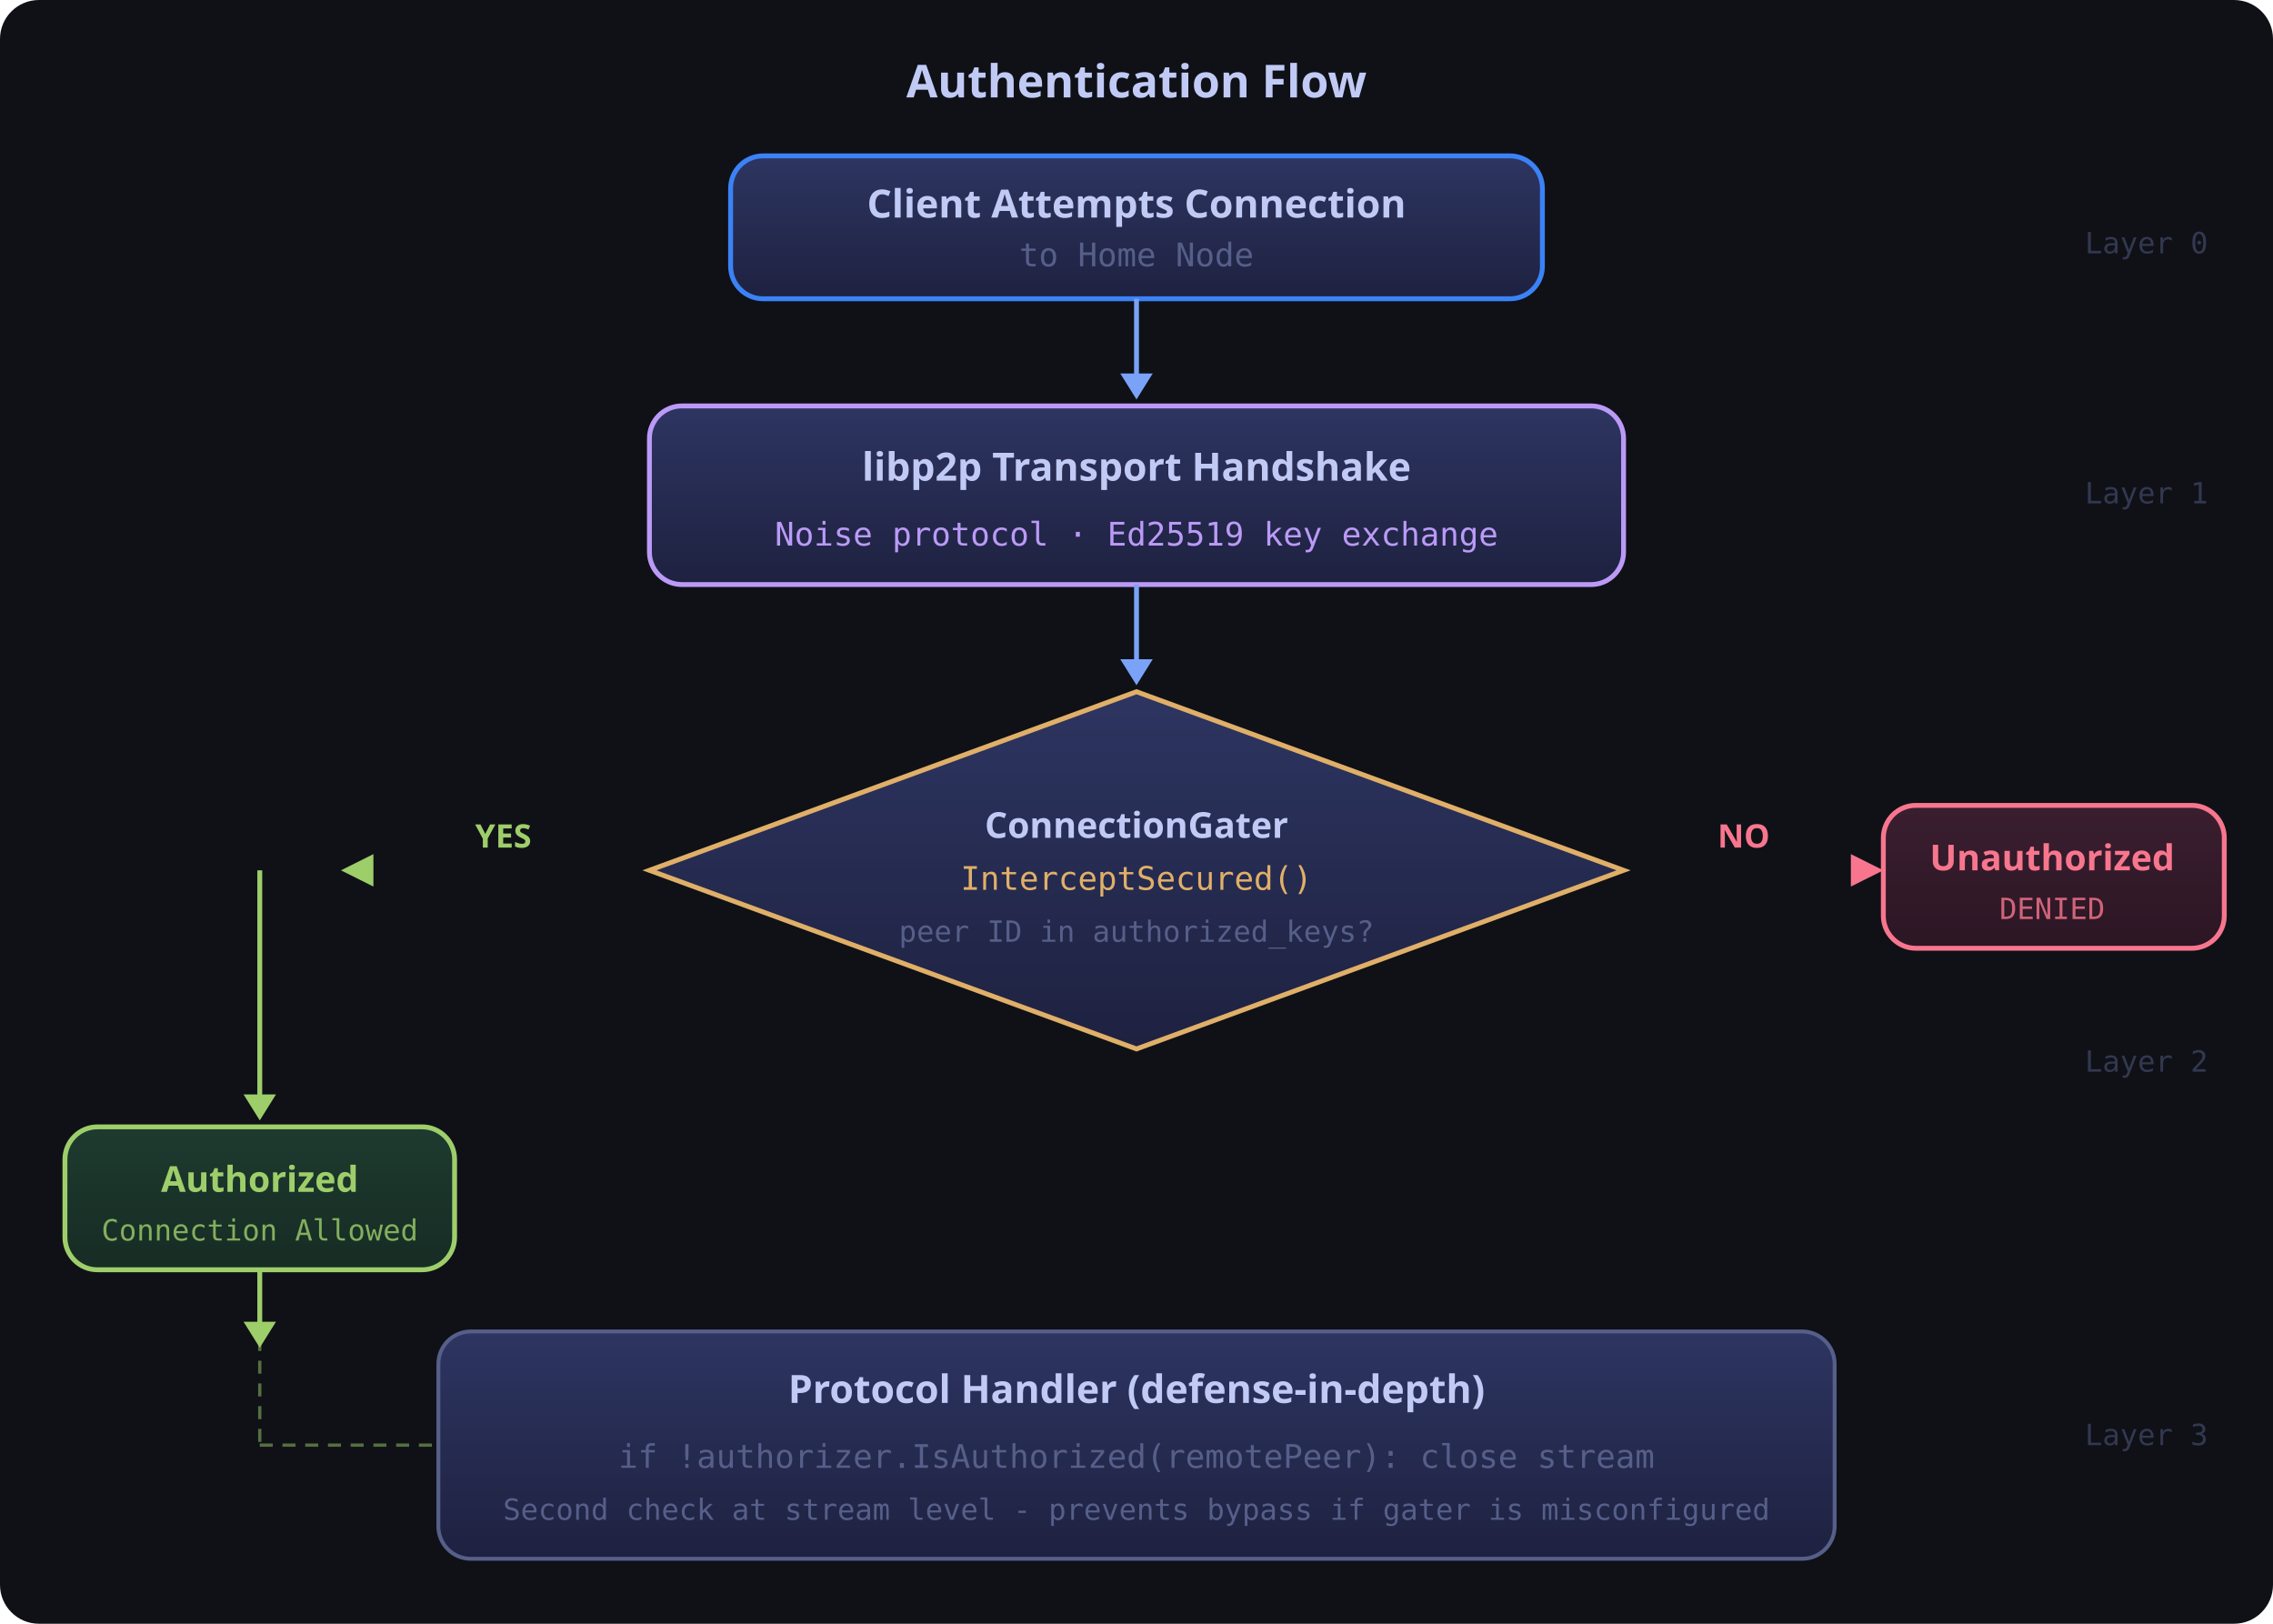
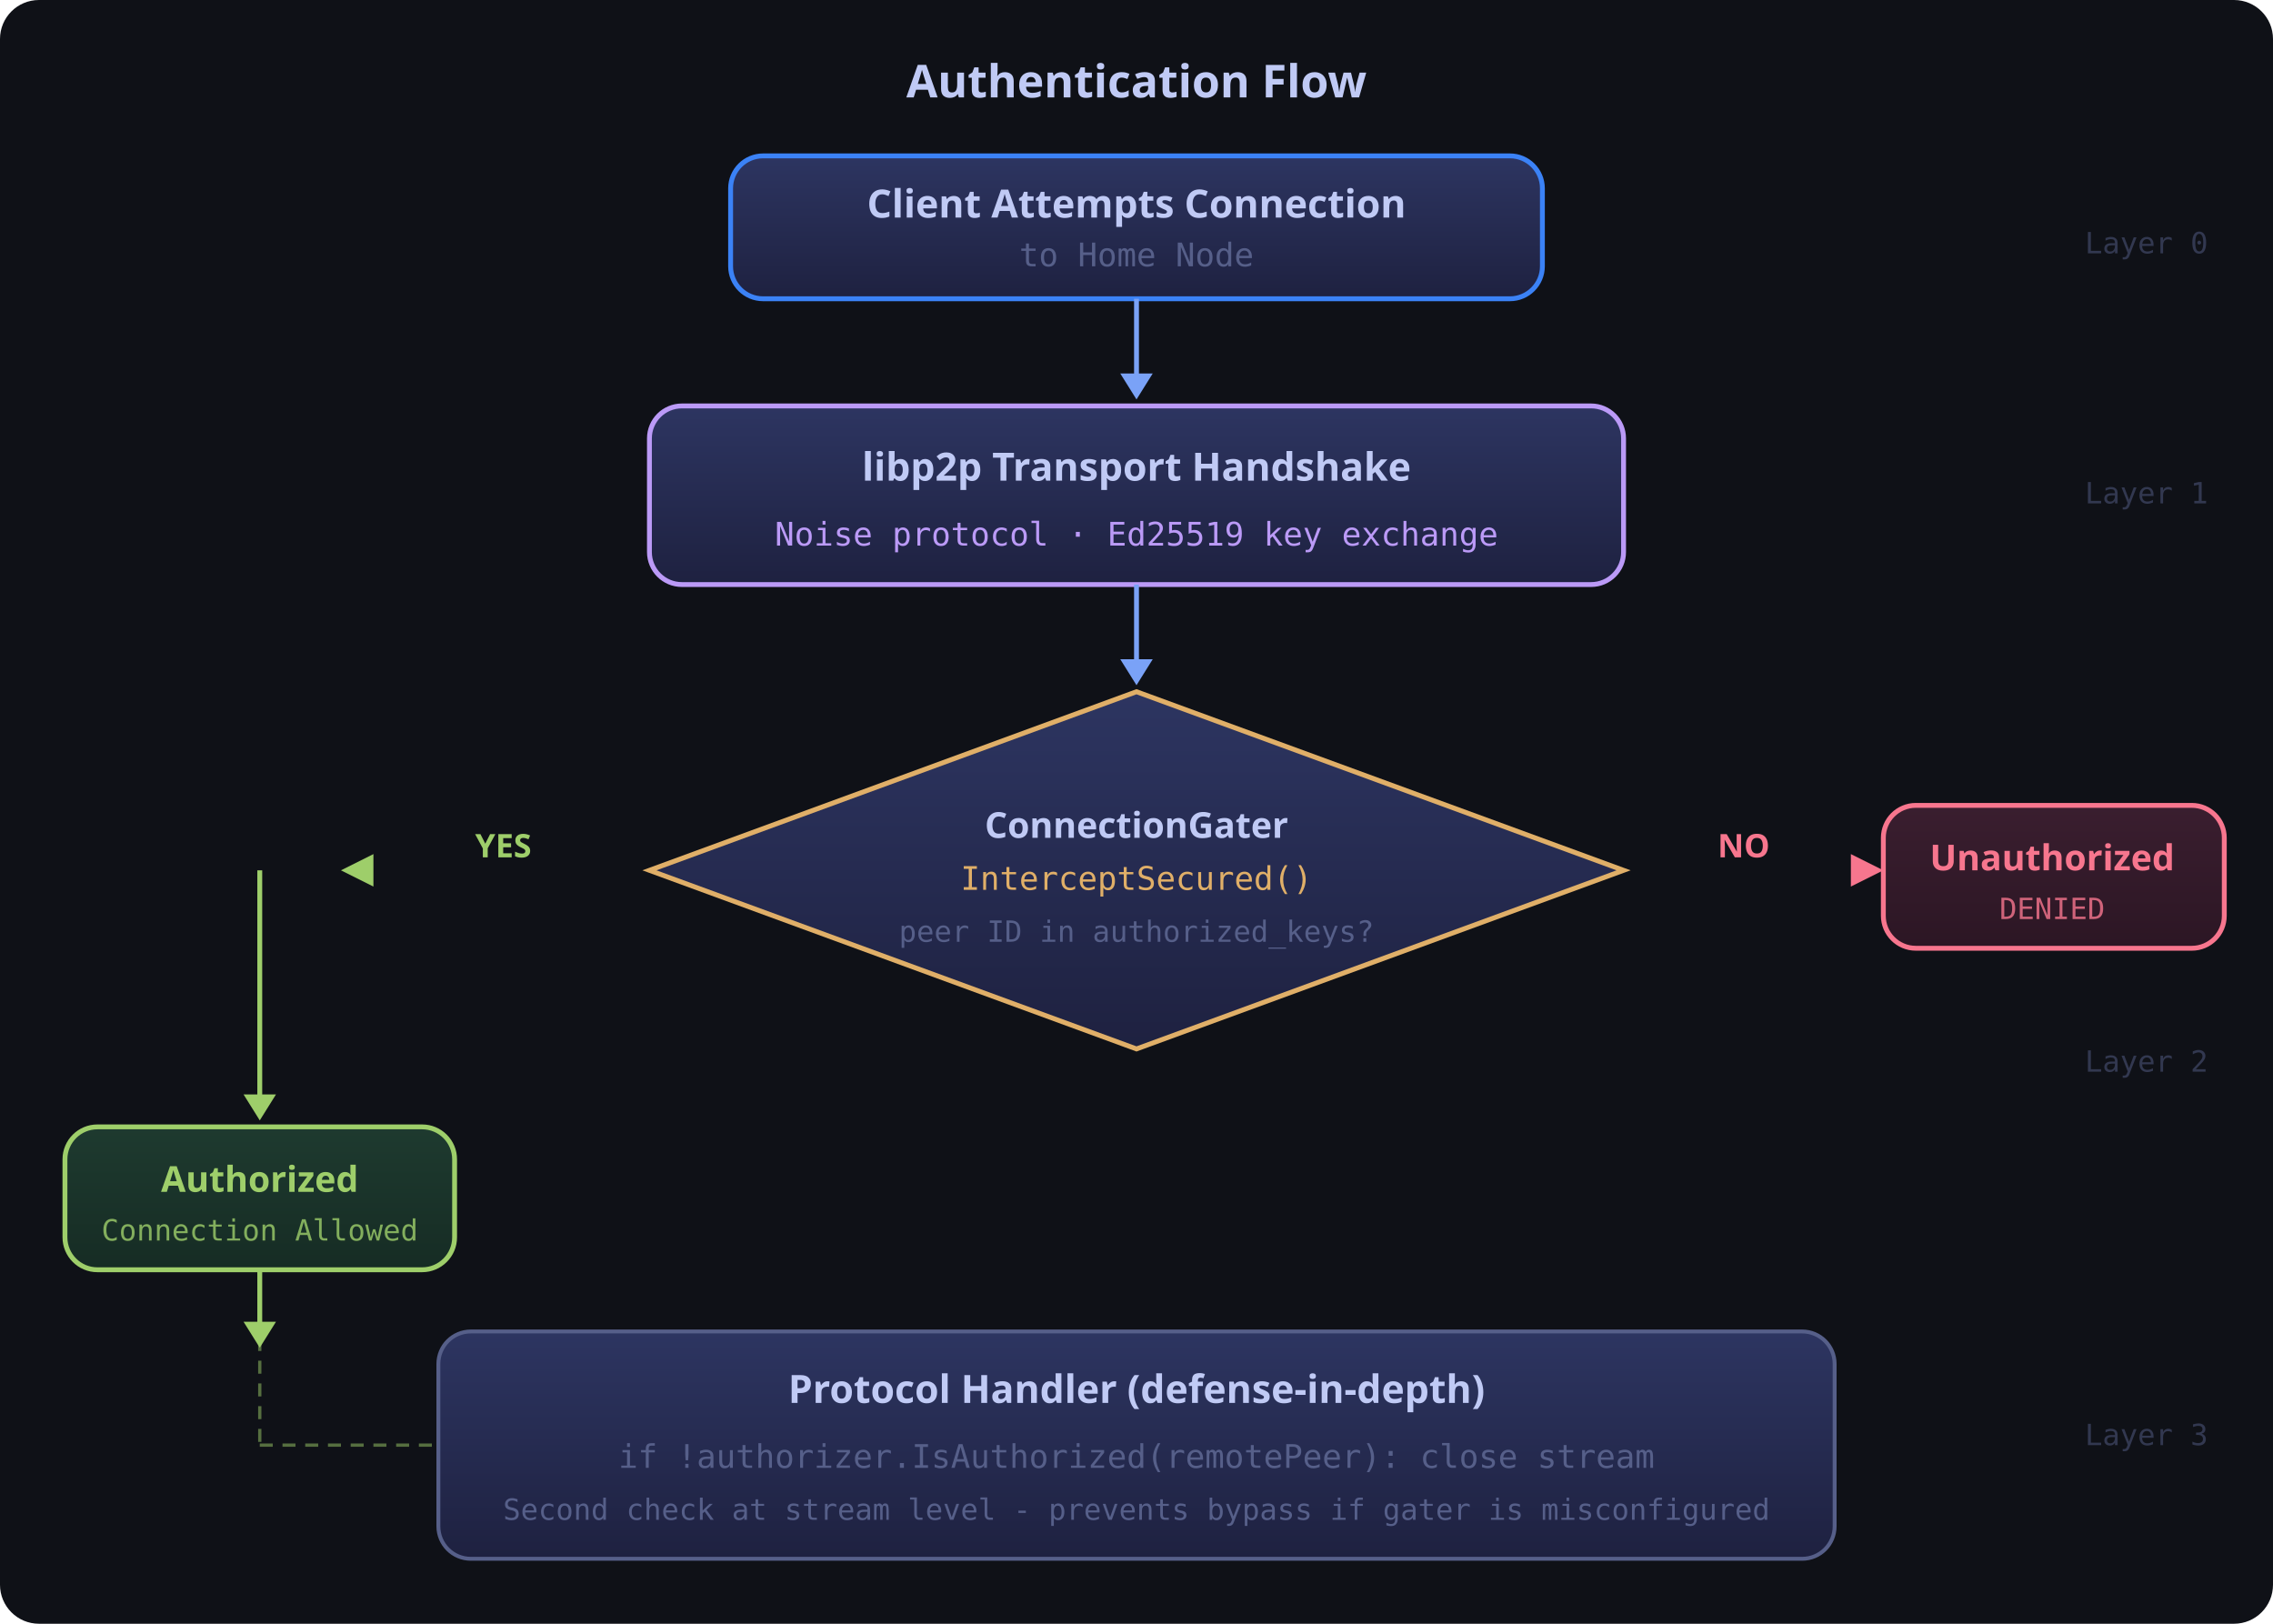
<svg xmlns="http://www.w3.org/2000/svg" viewBox="0 0 700 500" width="700" height="500">
  <defs>
    <linearGradient id="nodeFill" x1="0%" y1="0%" x2="0%" y2="100%">
      <stop offset="0%" style="stop-color:#2d3561;stop-opacity:1" />
      <stop offset="100%" style="stop-color:#1e2140;stop-opacity:1" />
    </linearGradient>
    <linearGradient id="successFill" x1="0%" y1="0%" x2="0%" y2="100%">
      <stop offset="0%" style="stop-color:#1e3a2f;stop-opacity:1" />
      <stop offset="100%" style="stop-color:#162c24;stop-opacity:1" />
    </linearGradient>
    <linearGradient id="denyFill" x1="0%" y1="0%" x2="0%" y2="100%">
      <stop offset="0%" style="stop-color:#3a1e2f;stop-opacity:1" />
      <stop offset="100%" style="stop-color:#2c1624;stop-opacity:1" />
    </linearGradient>
    <filter id="glow">
      <feGaussianBlur stdDeviation="3" result="coloredBlur" />
      <feMerge>
        <feMergeNode in="coloredBlur" />
        <feMergeNode in="SourceGraphic" />
      </feMerge>
    </filter>
  </defs>
  <rect width="700" height="500" rx="12" fill="#0f1117" />
  <text x="350" y="30" font-family="system-ui, sans-serif" font-size="14" fill="#c0caf5" text-anchor="middle" font-weight="600">Authentication Flow</text>
  <rect x="225" y="48" width="250" height="44" rx="10" fill="url(#nodeFill)" stroke="#3b82f6" stroke-width="1.5" />
  <text x="350" y="67" font-family="system-ui, sans-serif" font-size="12" fill="#c0caf5" text-anchor="middle" font-weight="600">Client Attempts Connection</text>
  <text x="350" y="82" font-family="SF Mono, monospace" font-size="10" fill="#565f89" text-anchor="middle">to Home Node</text>
  <line x1="350" y1="92" x2="350" y2="118" stroke="#7aa2f7" stroke-width="1.5" />
  <polygon points="345,115 355,115 350,123" fill="#7aa2f7" />
  <rect x="200" y="125" width="300" height="55" rx="10" fill="url(#nodeFill)" stroke="#bb9af7" stroke-width="1.5" />
  <text x="350" y="148" font-family="system-ui, sans-serif" font-size="12" fill="#c0caf5" text-anchor="middle" font-weight="600">libp2p Transport Handshake</text>
  <text x="350" y="168" font-family="SF Mono, monospace" font-size="10" fill="#bb9af7" text-anchor="middle">Noise protocol · Ed25519 key exchange</text>
  <line x1="350" y1="180" x2="350" y2="206" stroke="#7aa2f7" stroke-width="1.5" />
  <polygon points="345,203 355,203 350,211" fill="#7aa2f7" />
  <polygon points="350,213 500,268 350,323 200,268" fill="url(#nodeFill)" stroke="#e0af68" stroke-width="1.5" />
  <text x="350" y="258" font-family="system-ui, sans-serif" font-size="11" fill="#c0caf5" text-anchor="middle" font-weight="600">ConnectionGater</text>
  <text x="350" y="274" font-family="SF Mono, monospace" font-size="10" fill="#e0af68" text-anchor="middle">InterceptSecured()</text>
  <text x="350" y="290" font-family="SF Mono, monospace" font-size="9" fill="#565f89" text-anchor="middle">peer ID in authorized_keys?</text>
  <line x1="200" y1="268" x2="110" y2="268" stroke="#9ece6a" stroke-width="2" filter="url(#glow)" />
  <polygon points="115,263 115,273 105,268" fill="#9ece6a" />
  <line x1="80" y1="268" x2="80" y2="340" stroke="#9ece6a" stroke-width="1.5" />
  <polygon points="75,337 85,337 80,345" fill="#9ece6a" />
  <line x1="500" y1="268" x2="575" y2="268" stroke="#f7768e" stroke-width="2" filter="url(#glow)" />
  <polygon points="570,263 570,273 580,268" fill="#f7768e" />
-   <text x="155" y="261" font-family="system-ui, sans-serif" font-size="10" fill="#9ece6a" text-anchor="middle" font-weight="600">YES</text>
-   <text x="537" y="261" font-family="system-ui, sans-serif" font-size="10" fill="#f7768e" text-anchor="middle" font-weight="600">NO</text>
+   <text x="155" y="264" font-family="system-ui, sans-serif" font-size="10" fill="#9ece6a" text-anchor="middle" font-weight="600">YES</text>
+   <text x="537" y="264" font-family="system-ui, sans-serif" font-size="10" fill="#f7768e" text-anchor="middle" font-weight="600">NO</text>
  <rect x="20" y="347" width="120" height="44" rx="10" fill="url(#successFill)" stroke="#9ece6a" stroke-width="1.5" />
  <text x="80" y="367" font-family="system-ui, sans-serif" font-size="11" fill="#9ece6a" text-anchor="middle" font-weight="600">Authorized</text>
  <text x="80" y="382" font-family="SF Mono, monospace" font-size="9" fill="#9ece6a" text-anchor="middle" opacity="0.8">Connection Allowed</text>
  <rect x="580" y="248" width="105" height="44" rx="10" fill="url(#denyFill)" stroke="#f7768e" stroke-width="1.5" />
  <text x="632" y="268" font-family="system-ui, sans-serif" font-size="11" fill="#f7768e" text-anchor="middle" font-weight="600">Unauthorized</text>
  <text x="632" y="283" font-family="SF Mono, monospace" font-size="9" fill="#f7768e" text-anchor="middle" opacity="0.8">DENIED</text>
  <line x1="80" y1="391" x2="80" y2="410" stroke="#9ece6a" stroke-width="1.5" />
  <polygon points="75,407 85,407 80,415" fill="#9ece6a" />
  <rect x="135" y="410" width="430" height="70" rx="10" fill="url(#nodeFill)" stroke="#565f89" stroke-width="1.2" />
  <text x="350" y="432" font-family="system-ui, sans-serif" font-size="12" fill="#c0caf5" text-anchor="middle" font-weight="600">Protocol Handler (defense-in-depth)</text>
  <text x="350" y="452" font-family="SF Mono, monospace" font-size="10" fill="#565f89" text-anchor="middle">if !authorizer.IsAuthorized(remotePeer): close stream</text>
  <text x="350" y="468" font-family="SF Mono, monospace" font-size="9" fill="#565f89" text-anchor="middle">Second check at stream level - prevents bypass if gater is misconfigured</text>
  <line x1="80" y1="391" x2="80" y2="445" stroke="#9ece6a" stroke-width="1" stroke-dasharray="4,3" opacity="0.5" />
  <line x1="80" y1="445" x2="135" y2="445" stroke="#9ece6a" stroke-width="1" stroke-dasharray="4,3" opacity="0.5" />
  <text x="680" y="78" font-family="SF Mono, monospace" font-size="9" fill="#565f89" text-anchor="end" opacity="0.5">Layer 0</text>
  <text x="680" y="155" font-family="SF Mono, monospace" font-size="9" fill="#565f89" text-anchor="end" opacity="0.5">Layer 1</text>
  <text x="680" y="330" font-family="SF Mono, monospace" font-size="9" fill="#565f89" text-anchor="end" opacity="0.5">Layer 2</text>
  <text x="680" y="445" font-family="SF Mono, monospace" font-size="9" fill="#565f89" text-anchor="end" opacity="0.5">Layer 3</text>
</svg>
